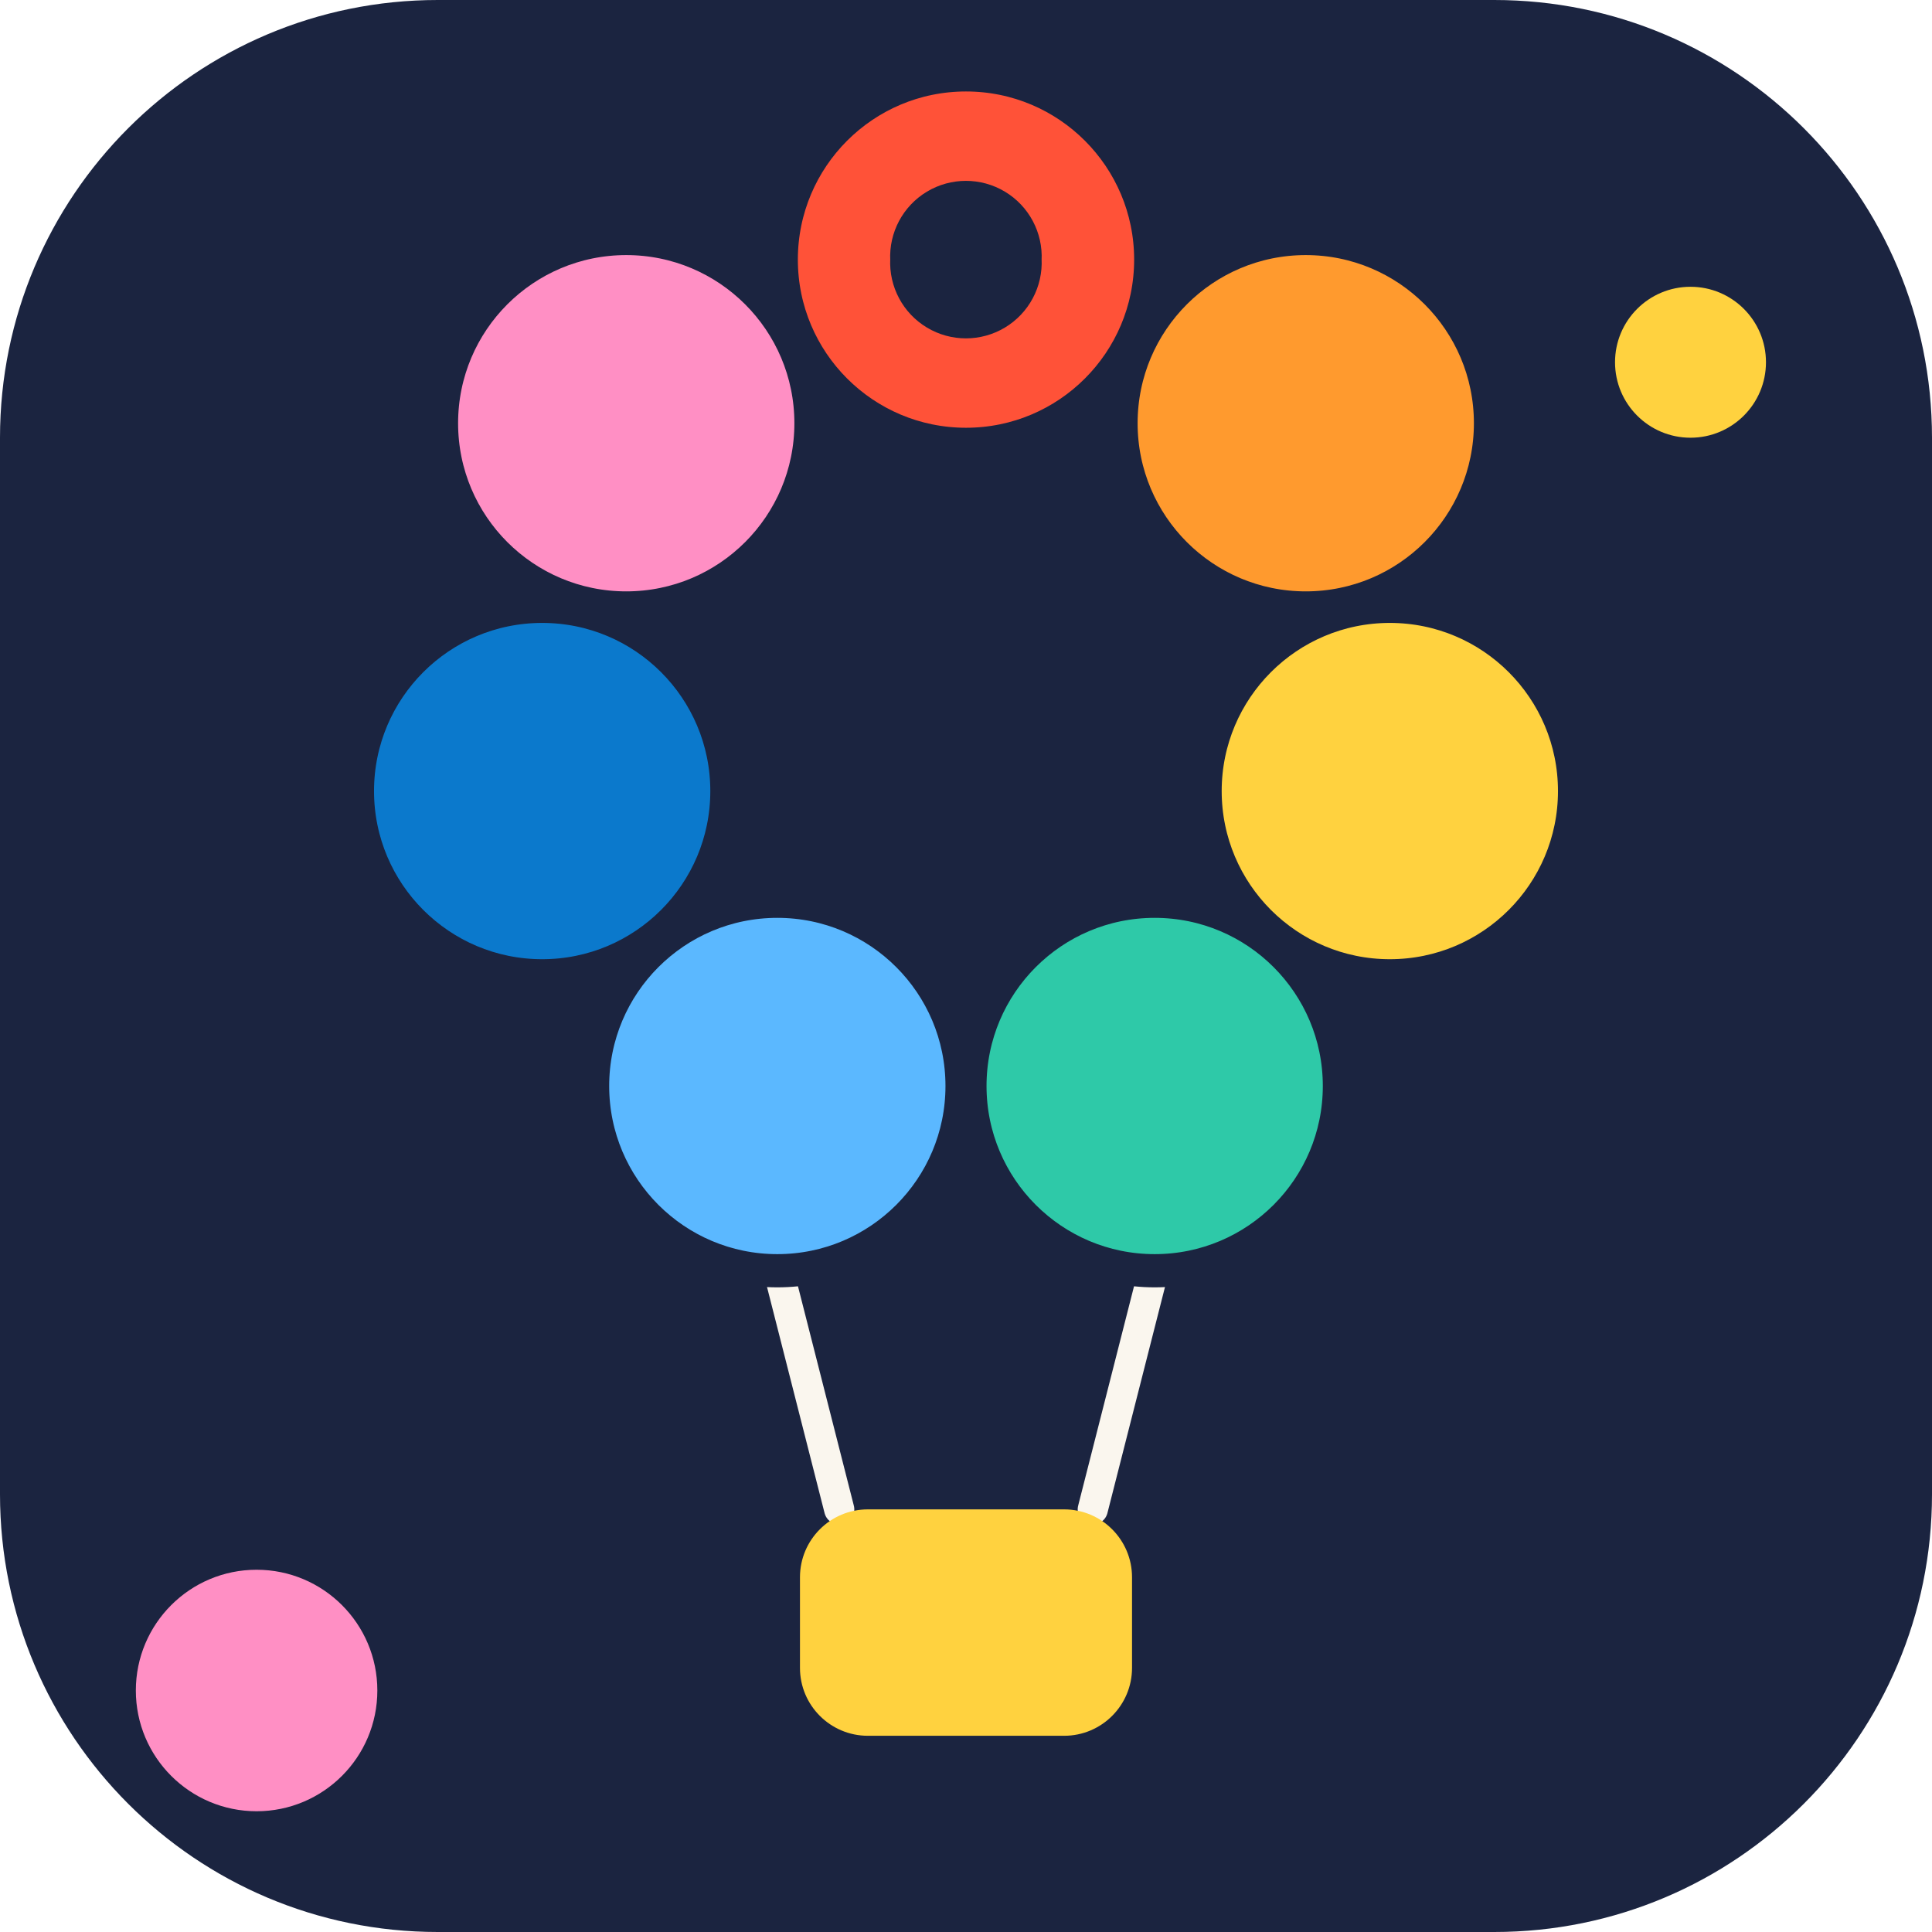
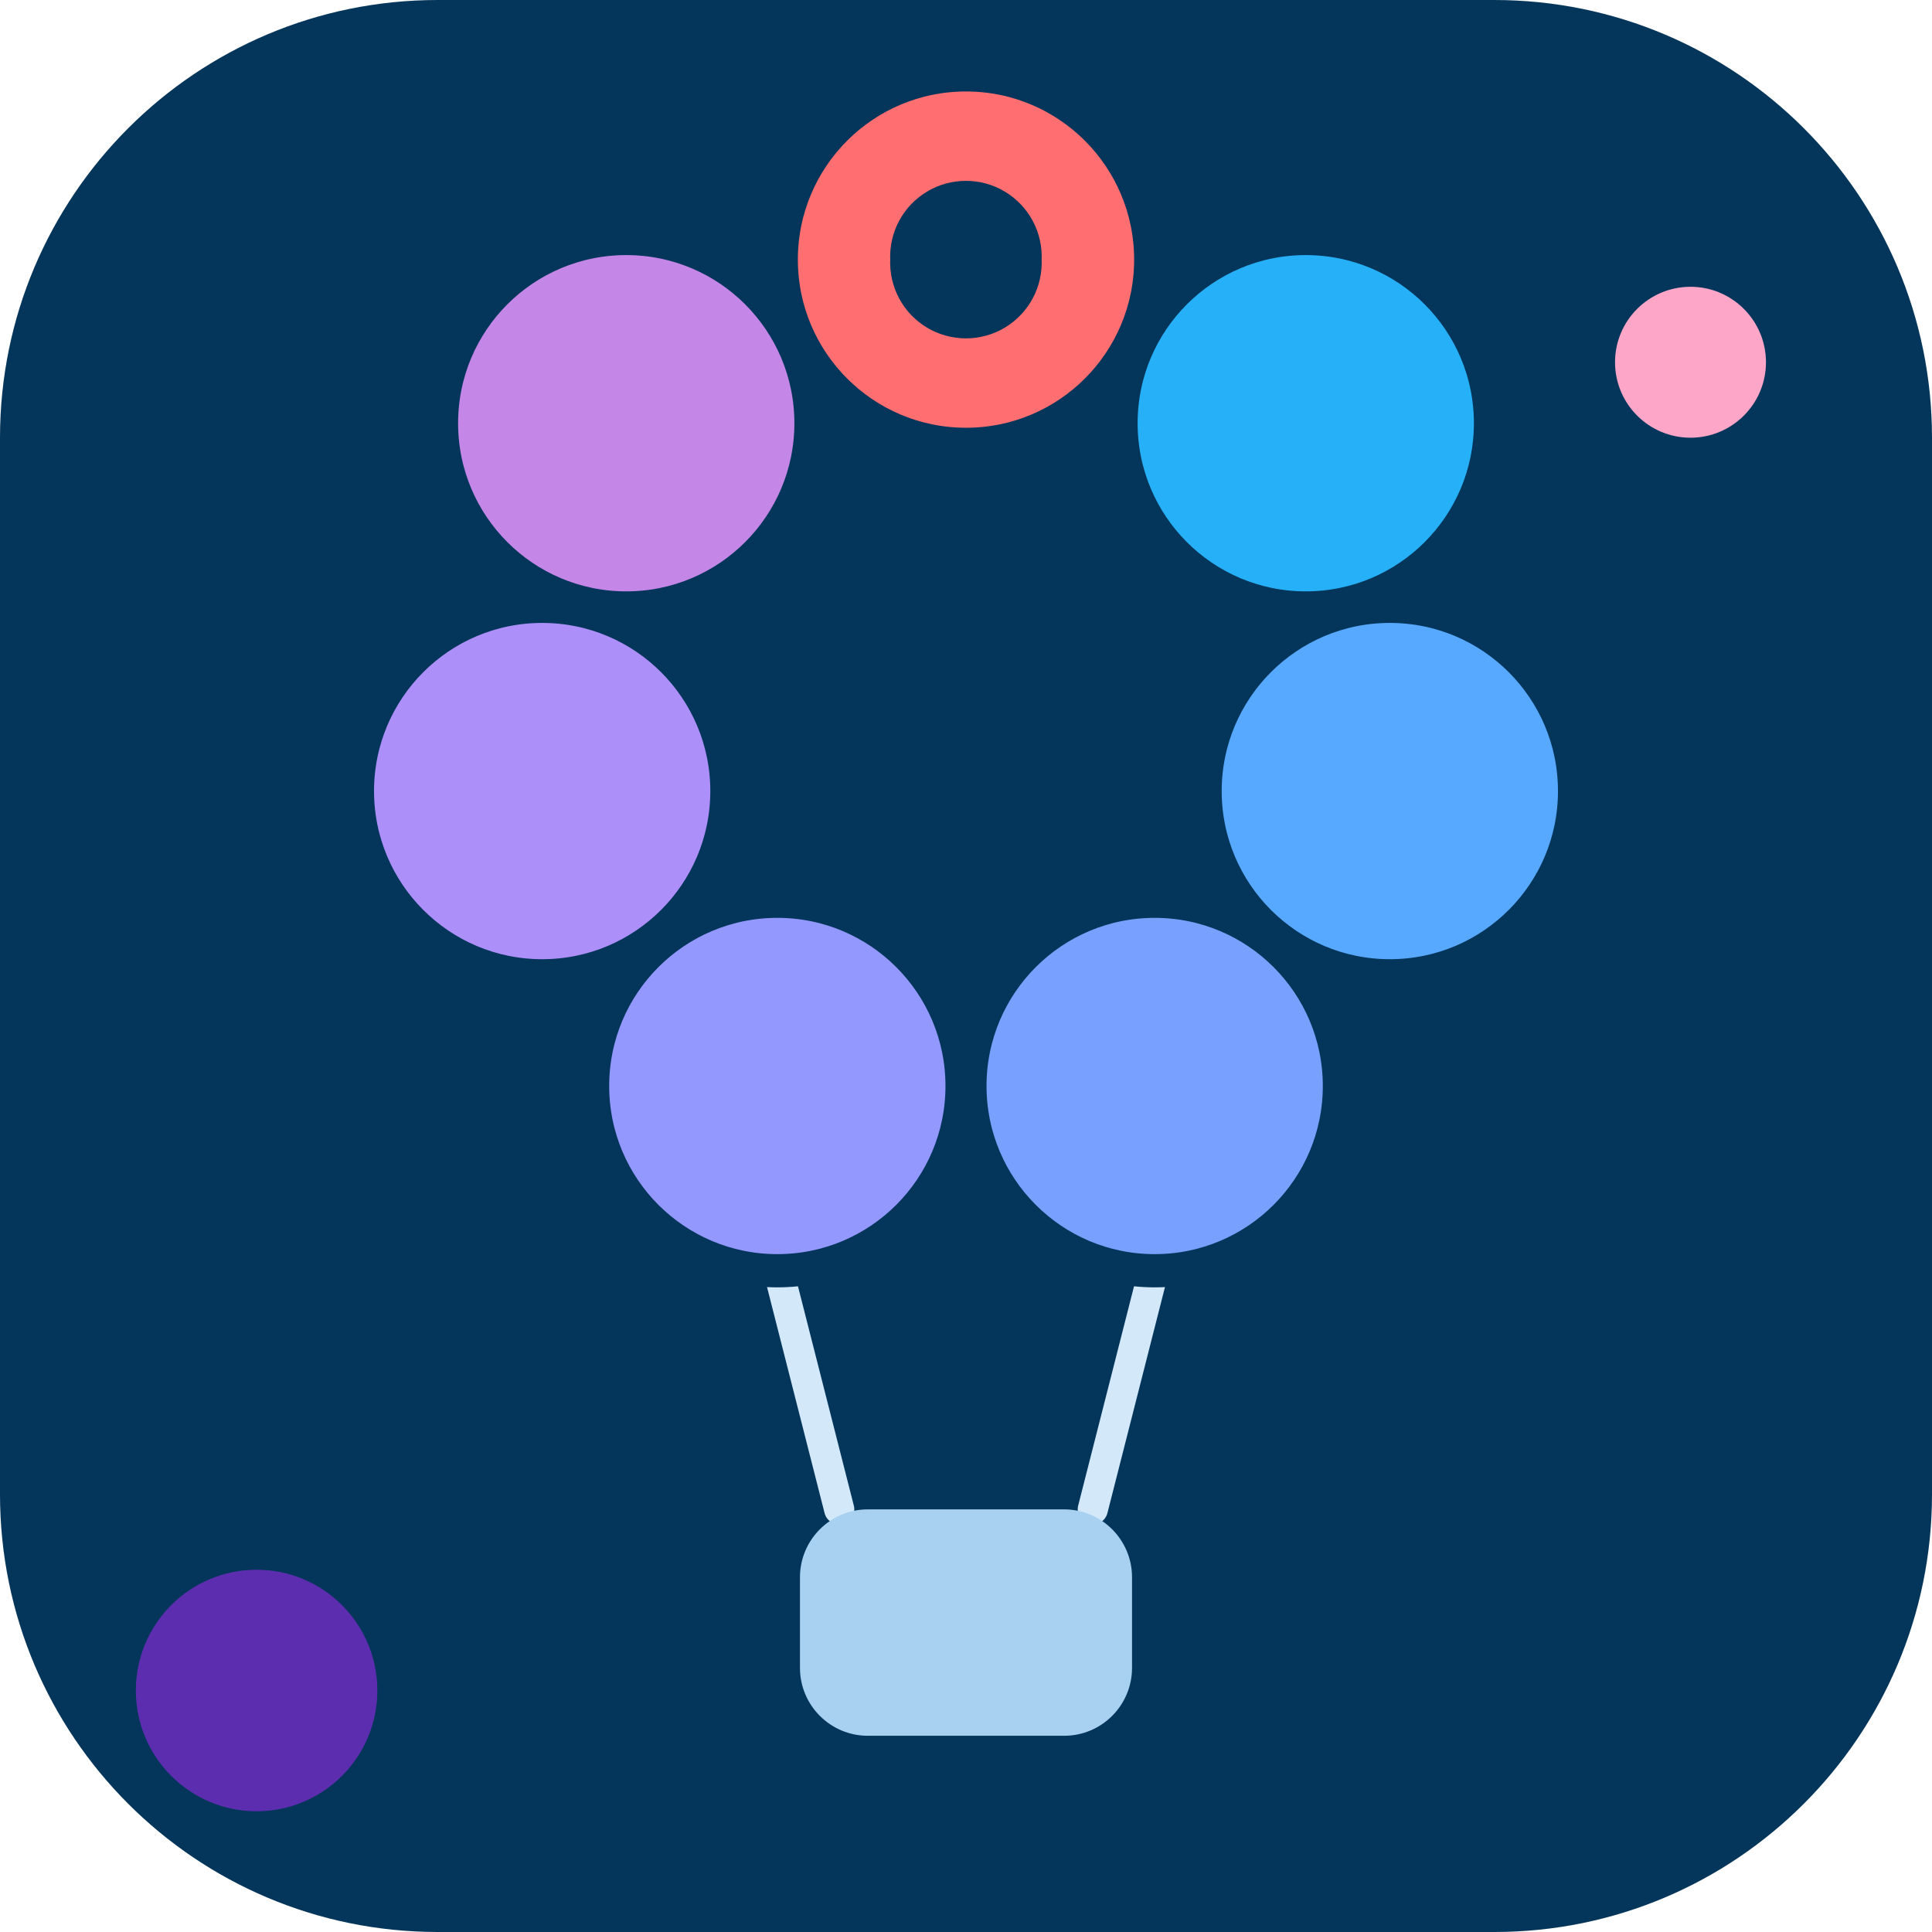
- <svg xmlns="http://www.w3.org/2000/svg" width="128" height="128" viewBox="0 0 128 128" role="img" aria-label="Faraway, icona app dark, anello-mongolfiera">
+ <svg xmlns="http://www.w3.org/2000/svg" width="128" height="128" viewBox="0 0 128 128" role="img" aria-label="Faraway, icona app dark">
  <defs>
    <clipPath id="y3dT">
      <rect width="128" height="128" rx="29" />
    </clipPath>
  </defs>
-   <rect width="128" height="128" rx="29" fill="#1B2440" />
+   <rect width="128" height="128" rx="29" fill="#04355A" />
  <g clip-path="url(#y3dT)">
-     <circle cx="112" cy="24" r="5" fill="#FFD23F" />
-     <circle cx="17" cy="112" r="8" fill="#FF8FC4" />
-     <path d="M51.5 83.9L55.6 100.0M76.5 83.9L72.4 100.0" stroke="#FAF6EE" stroke-width="2" stroke-linecap="round" />
-     <rect x="53.0" y="100.0" width="22.0" height="15.0" rx="4.5" fill="#FFD23F" />
-     <path d="M51.76 17.20a12.24 12.24 0 1 0 24.48 0a12.24 12.24 0 1 0 -24.48 0ZM60.08 17.20a3.92 3.92 0 1 0 7.83 0a3.92 3.92 0 1 0 -7.83 0Z" fill="#FF5238" fill-rule="evenodd" stroke="#1B2440" stroke-width="2.2" />
-     <circle cx="86.51" cy="28.04" r="12.24" fill="#FF9A2E" stroke="#1B2440" stroke-width="2.2" />
-     <circle cx="92.08" cy="52.41" r="12.24" fill="#FFD23F" stroke="#1B2440" stroke-width="2.2" />
-     <circle cx="76.50" cy="71.95" r="12.24" fill="#2EC9A8" stroke="#1B2440" stroke-width="2.2" />
-     <circle cx="51.50" cy="71.95" r="12.24" fill="#5BB8FF" stroke="#1B2440" stroke-width="2.2" />
-     <circle cx="35.92" cy="52.41" r="12.24" fill="#0B79CC" stroke="#1B2440" stroke-width="2.2" />
-     <circle cx="41.49" cy="28.04" r="12.24" fill="#FF8FC4" stroke="#1B2440" stroke-width="2.2" />
+     <circle cx="112" cy="24" r="5" fill="#FDA6C8" />
+     <circle cx="17" cy="112" r="8" fill="#5C2EAF" />
+     <path d="M51.5 83.9L55.6 100.0M76.5 83.9L72.4 100.0" stroke="#D3E8F9" stroke-width="2" stroke-linecap="round" />
+     <rect x="53.0" y="100.0" width="22.0" height="15.0" rx="4.5" fill="#A8D1F1" />
+     <path d="M51.76 17.20a12.24 12.24 0 1 0 24.48 0a12.24 12.24 0 1 0 -24.48 0ZM60.08 17.20a3.92 3.92 0 1 0 7.83 0a3.92 3.92 0 1 0 -7.83 0Z" fill="#FF6E70" fill-rule="evenodd" stroke="#04355A" stroke-width="2.2" />
+     <circle cx="86.51" cy="28.04" r="12.24" fill="#26B0F7" stroke="#04355A" stroke-width="2.2" />
+     <circle cx="92.08" cy="52.41" r="12.24" fill="#57A8FF" stroke="#04355A" stroke-width="2.2" />
+     <circle cx="76.5" cy="71.95" r="12.24" fill="#78A0FF" stroke="#04355A" stroke-width="2.2" />
+     <circle cx="51.5" cy="71.95" r="12.24" fill="#9398FF" stroke="#04355A" stroke-width="2.2" />
+     <circle cx="35.92" cy="52.41" r="12.24" fill="#AC8FF8" stroke="#04355A" stroke-width="2.2" />
+     <circle cx="41.49" cy="28.04" r="12.24" fill="#C487E8" stroke="#04355A" stroke-width="2.2" />
  </g>
</svg>
